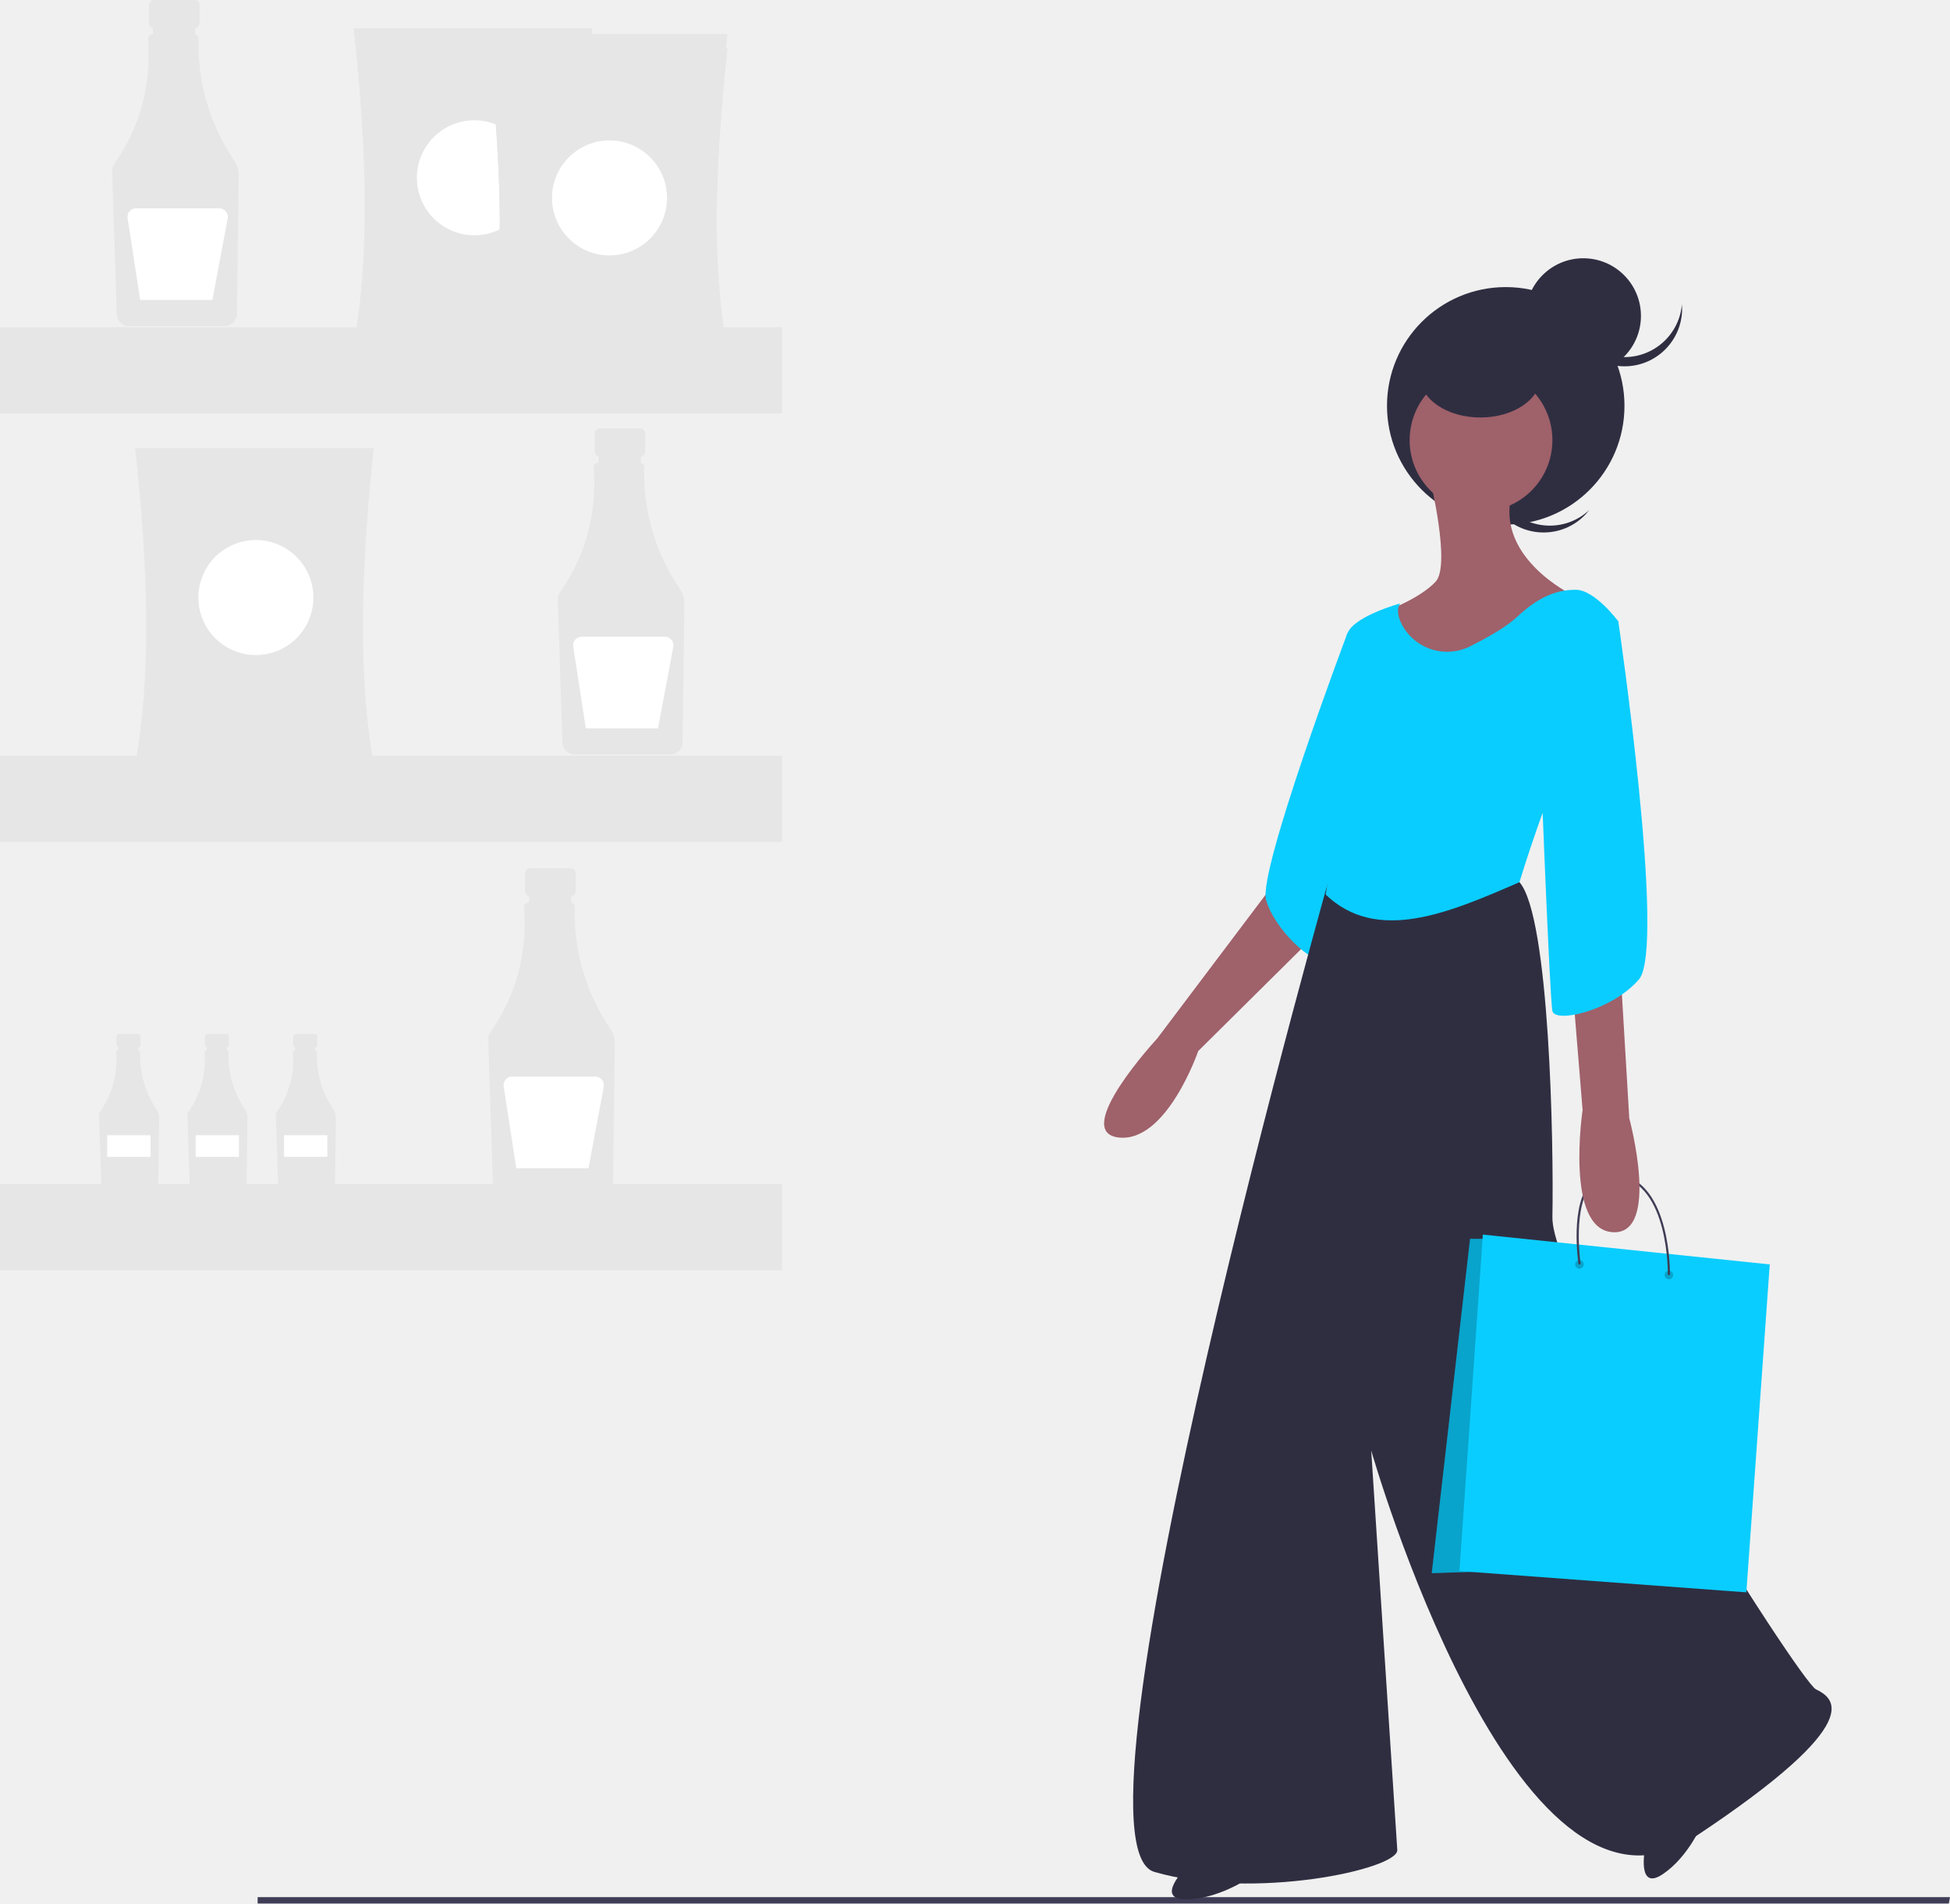
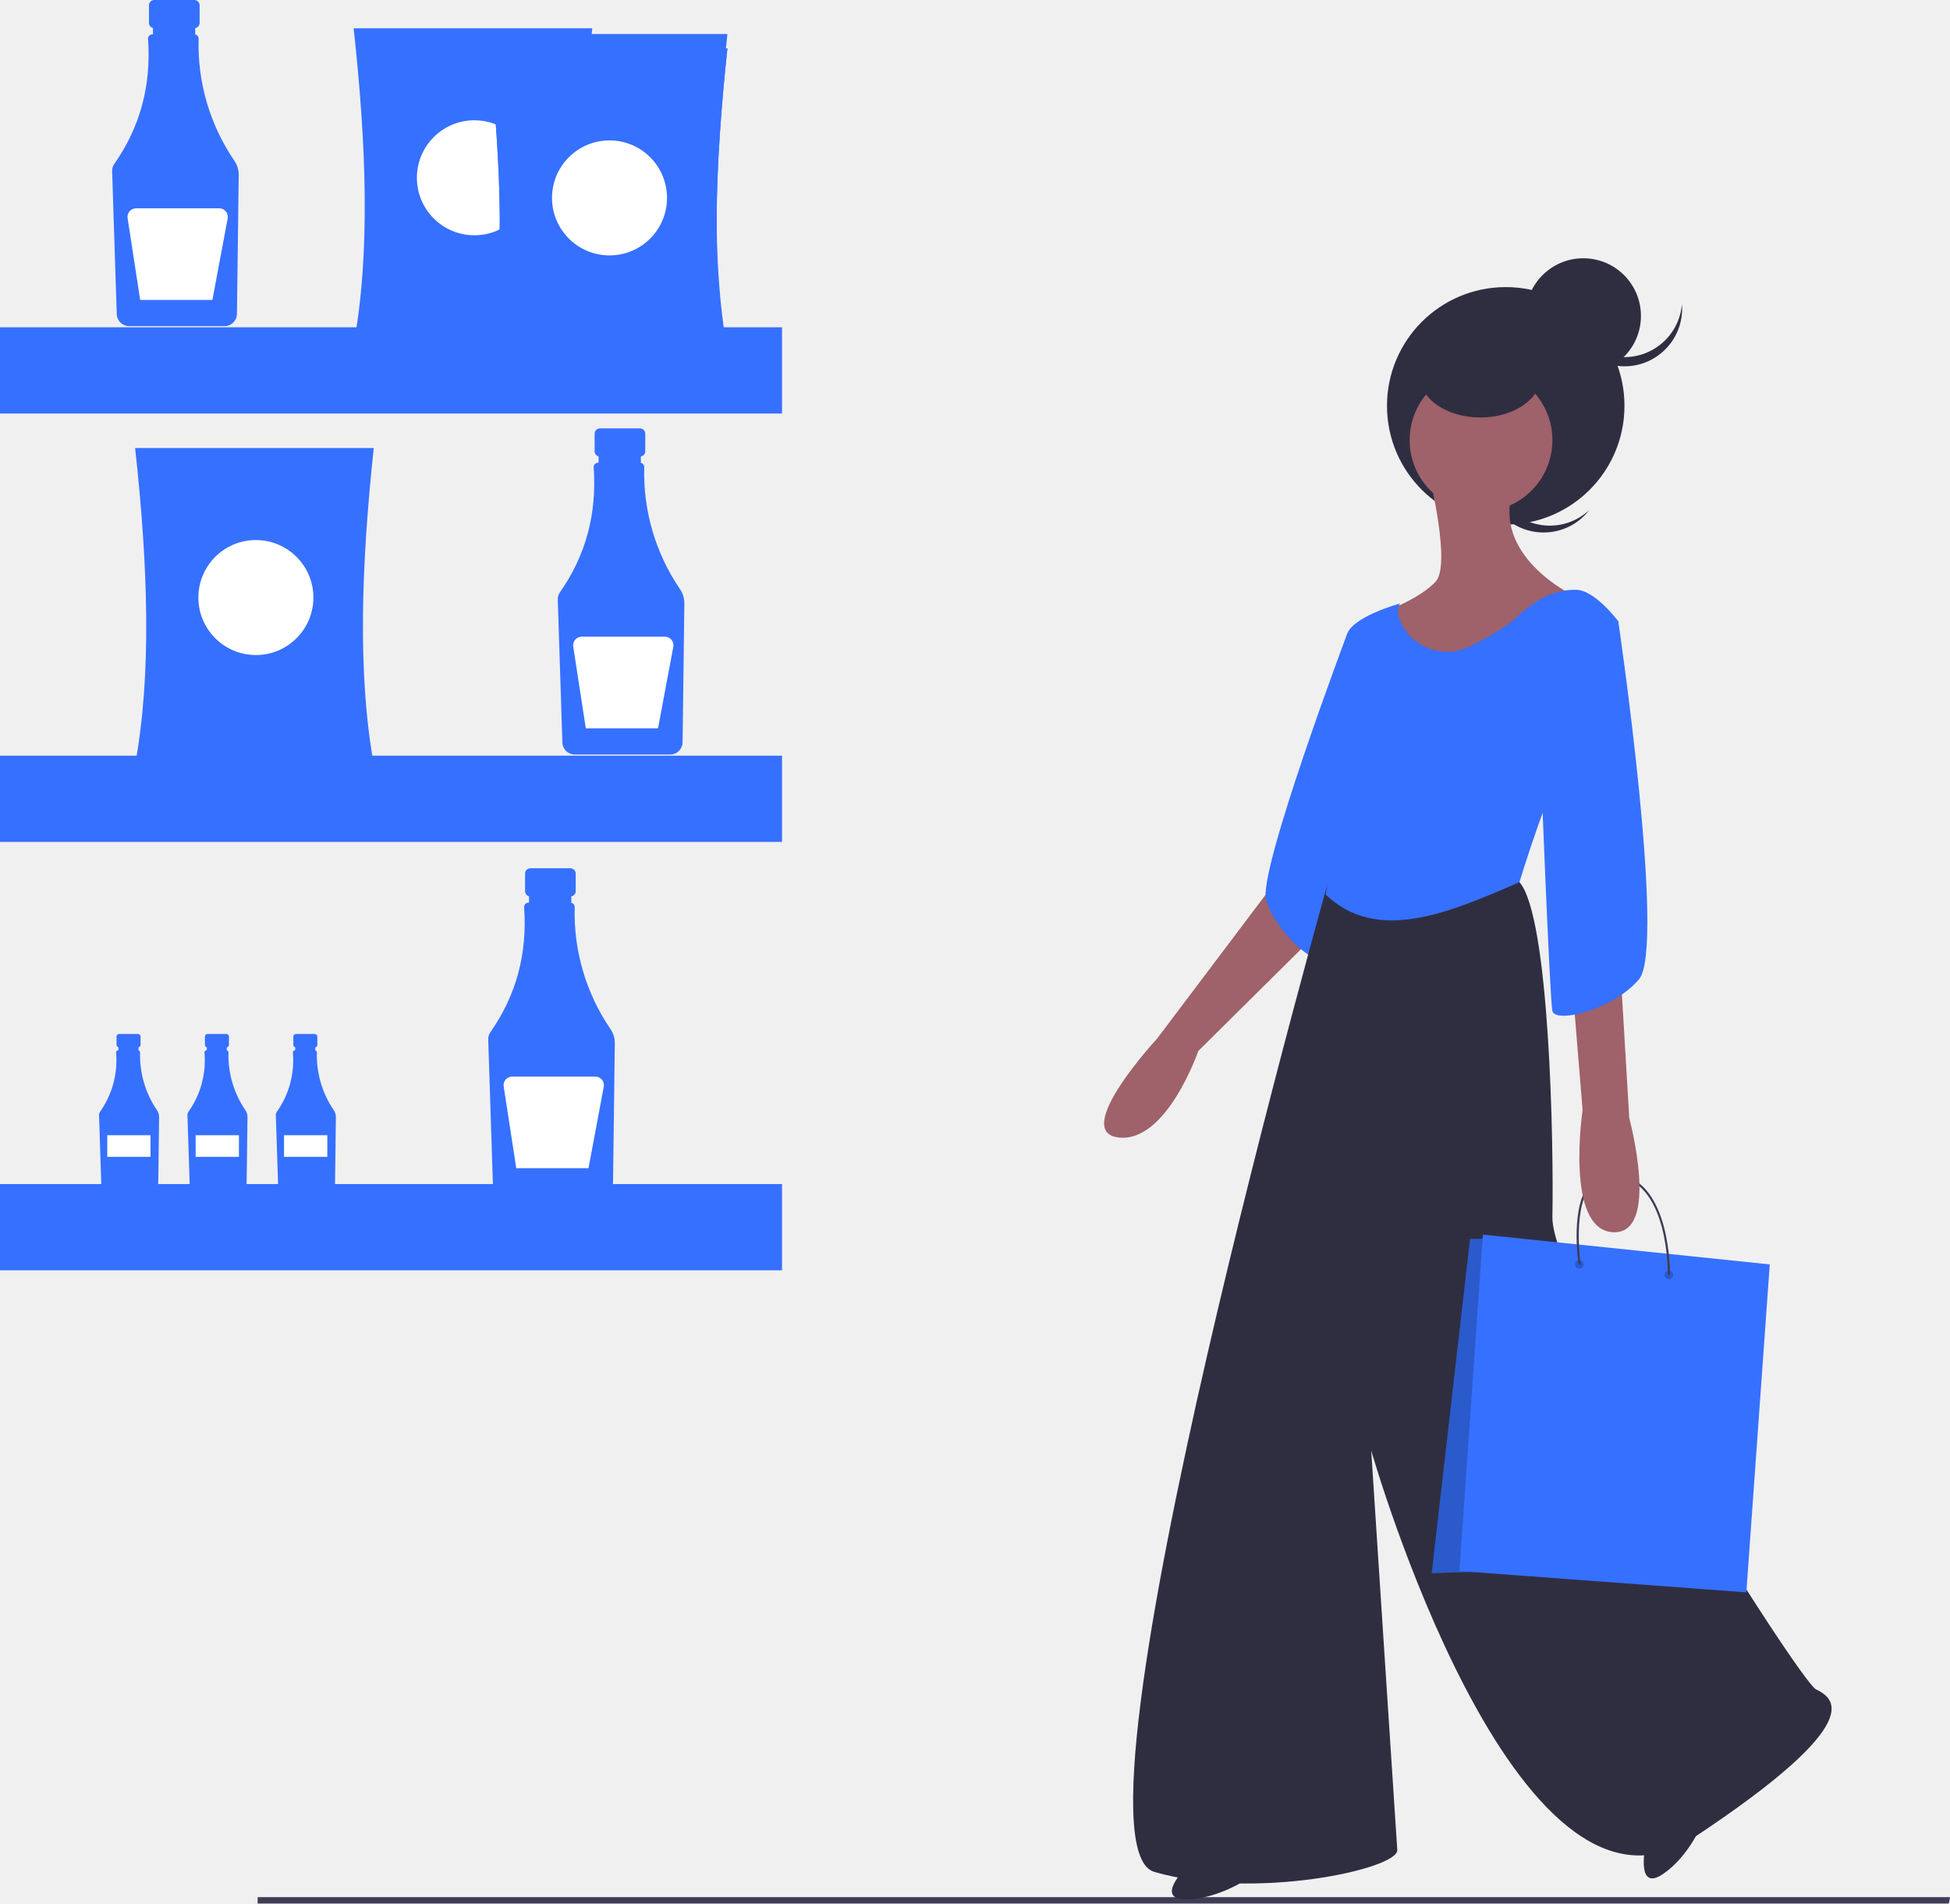
<svg xmlns="http://www.w3.org/2000/svg" id="f9f705c9-8b4c-4439-a246-51ada304283b" data-name="Layer 1" width="661.93" height="646.154" viewBox="0 0 661.93 646.154">
  <path d="M711.661,406.335l-6.989,16.309-42.869,56.848s-29.356,31.686-13.047,33.55,27.026-29.356,27.026-29.356l50.324-49.858,5.592-22.832Z" transform="translate(-269.0348 -126.9231)" fill="#9f616a" />
-   <path d="M733.095,340.168l-6.754,1.891s-30.329,80.57-27.533,90.355,15.377,21.9,20.969,20.969S733.095,340.168,733.095,340.168Z" transform="translate(-269.0348 -126.9231)" fill="#0ACDFF" />
+   <path d="M733.095,340.168l-6.754,1.891s-30.329,80.57-27.533,90.355,15.377,21.9,20.969,20.969S733.095,340.168,733.095,340.168Z" transform="translate(-269.0348 -126.9231)" fill="#3670ff" />
  <path d="M827.473,754.22s-2.966,14.863,5.949,8.915,13.563-17.452,13.563-17.452Z" transform="translate(-269.0348 -126.9231)" fill="#2f2e41" />
  <path d="M721.912,418.916S627.321,752.549,660.87,762.334s82.942-.932,82.476-7.455-8.853-135.596-8.853-135.596S783.42,790.758,843.995,750.685s47.063-47.529,41.471-50.324-89.932-135.596-89.466-160.293-.932-102.047-11.183-113.696Z" transform="translate(-269.0348 -126.9231)" fill="#2f2e41" />
  <polygon points="661.535 646.154 87.455 646.154 87.455 643.972 661.93 643.972 661.535 646.154" fill="#3f3d56" />
  <path d="M781.993,300.296a19.568,19.568,0,0,1-2.431-26.383c-.394.369-.779.753-1.148,1.161a19.571,19.571,0,0,0,29.033,26.251c.369-.408.712-.83,1.04-1.259A19.568,19.568,0,0,1,781.993,300.296Z" transform="translate(-269.0348 -126.9231)" fill="#2f2e41" />
  <circle cx="511.123" cy="137.758" r="40.306" fill="#2f2e41" />
  <path d="M671.588,760.936s-10.717,10.717,0,10.717,20.969-6.989,20.969-6.989Z" transform="translate(-269.0348 -126.9231)" fill="#2f2e41" />
  <path d="M754.53,289.844s6.989,28.89,1.864,34.482-16.309,9.785-16.309,9.785l1.864,52.188s21.434-7.455,22.366-8.387,20.037-31.22,20.037-31.22l18.639-17.707s-28.424-13.513-20.037-36.811S754.53,289.844,754.53,289.844Z" transform="translate(-269.0348 -126.9231)" fill="#9f616a" />
  <circle cx="771.771" cy="276.33" r="24.23" transform="translate(106.3496 866.9493) rotate(-80.78253)" fill="#9f616a" />
-   <path d="M784.818,426.372s10.717-35.414,15.843-40.073,17.707-48.461,17.707-48.461-7.921-10.717-14.445-10.717-12.581,2.33-20.037,9.319c-3.511,3.292-9.915,6.913-15.708,9.824a17.378,17.378,0,0,1-23.524-7.852c-1.158-2.461-1.54-4.82-.375-6.632,0,0-17.241,4.66-18.173,11.183s0,20.037-1.398,22.832-5.592,6.989-3.728,24.696-1.945,40.097-1.945,40.097C736.441,447.199,760.555,436.946,784.818,426.372Z" transform="translate(-269.0348 -126.9231)" fill="#0ACDFF" />
+   <path d="M784.818,426.372s10.717-35.414,15.843-40.073,17.707-48.461,17.707-48.461-7.921-10.717-14.445-10.717-12.581,2.33-20.037,9.319c-3.511,3.292-9.915,6.913-15.708,9.824a17.378,17.378,0,0,1-23.524-7.852c-1.158-2.461-1.54-4.82-.375-6.632,0,0-17.241,4.66-18.173,11.183s0,20.037-1.398,22.832-5.592,6.989-3.728,24.696-1.945,40.097-1.945,40.097C736.441,447.199,760.555,436.946,784.818,426.372Z" transform="translate(-269.0348 -126.9231)" fill="#3670ff" />
  <ellipse cx="502.503" cy="127.74" rx="20.503" ry="13.979" fill="#2f2e41" />
  <circle cx="537.45" cy="107.237" r="19.571" fill="#2f2e41" />
  <path d="M820.464,248.139a19.568,19.568,0,0,1-19.498-17.94c-.044.538-.073,1.081-.073,1.631a19.571,19.571,0,0,0,39.141.017v-.017c0-.55-.028-1.093-.073-1.631A19.568,19.568,0,0,1,820.464,248.139Z" transform="translate(-269.0348 -126.9231)" fill="#2f2e41" />
-   <polygon points="505.528 420.53 499.018 420.53 486.008 534.01 528.918 532.57 505.528 420.53" fill="#0ACDFF" />
+   <polygon points="505.528 420.53 499.018 420.53 486.008 534.01 528.918 532.57 505.528 420.53" fill="#3670ff" />
  <polygon points="505.528 420.53 499.018 420.53 486.008 534.01 528.918 532.57 505.528 420.53" opacity="0.2" style="isolation:isolate" />
-   <polygon points="503.358 419.08 495.408 533.29 592.798 540.52 600.748 429.2 503.358 419.08" fill="#0ACDFF" />
+   <polygon points="503.358 419.08 495.408 533.29 592.798 540.52 600.748 429.2 503.358 419.08" fill="#3670ff" />
  <circle cx="536.148" cy="429.2" r="1.45" opacity="0.2" style="isolation:isolate" />
  <circle cx="566.508" cy="432.81" r="1.45" opacity="0.2" style="isolation:isolate" />
  <path d="M835.903,559.743h-.72c0-.31.51-30.8-17-33.61-3.45-.55-6.27.23-8.38,2.32-7.23,7.17-4.24,27.42-4.21,27.62l-.71.11c-.13-.85-3.07-20.82,4.42-28.24,2.28-2.27,5.32-3.12,9-2.53C836.423,528.313,835.913,559.433,835.903,559.743Z" transform="translate(-269.0348 -126.9231)" fill="#3f3d56" />
  <path d="M819.765,402.142l-2.33,26.094,4.66,78.282s10.717,39.607-5.592,38.675-10.251-41.471-10.251-41.471l-7.455-90.864Z" transform="translate(-269.0348 -126.9231)" fill="#9f616a" />
-   <path d="M806.252,331.315l12.115,6.524s16.309,110.848,6.989,121.565-28.424,14.911-29.356,10.717-4.194-89.414-4.194-89.414Z" transform="translate(-269.0348 -126.9231)" fill="#0ACDFF" />
-   <path d="M334.996,126.923h-13.589a1.802,1.802,0,0,0-1.802,1.802v5.965a1.802,1.802,0,0,0,1.802,1.802h2.252v8.937h9.085v-8.937h2.252a1.802,1.802,0,0,0,1.802-1.802v-5.965A1.802,1.802,0,0,0,334.996,126.923Z" transform="translate(-269.0348 -126.9231)" fill="#e6e6e6" />
-   <path d="M348.607,181.511a69.863,69.863,0,0,1-12.154-41.421,1.473,1.473,0,0,0-1.15-1.47v-2.577H320.951v2.541h-.198a1.473,1.473,0,0,0-1.471,1.475q0.0.054.004.107,1.696,23.641-11.454,42.402a4.058,4.058,0,0,0-.734,2.459l1.569,48.543a4.202,4.202,0,0,0,4.166,4.056H345.296a4.204,4.204,0,0,0,4.169-4.127l.605-47.131A8.506,8.506,0,0,0,348.607,181.511Z" transform="translate(-269.0348 -126.9231)" fill="#e6e6e6" />
+   <path d="M806.252,331.315l12.115,6.524s16.309,110.848,6.989,121.565-28.424,14.911-29.356,10.717-4.194-89.414-4.194-89.414Z" transform="translate(-269.0348 -126.9231)" fill="#3670ff" />
+   <path d="M334.996,126.923h-13.589a1.802,1.802,0,0,0-1.802,1.802v5.965a1.802,1.802,0,0,0,1.802,1.802h2.252v8.937h9.085v-8.937h2.252a1.802,1.802,0,0,0,1.802-1.802v-5.965A1.802,1.802,0,0,0,334.996,126.923Z" transform="translate(-269.0348 -126.9231)" fill="#3670ff" />
+   <path d="M348.607,181.511a69.863,69.863,0,0,1-12.154-41.421,1.473,1.473,0,0,0-1.15-1.47v-2.577H320.951v2.541h-.198a1.473,1.473,0,0,0-1.471,1.475q0.0.054.004.107,1.696,23.641-11.454,42.402a4.058,4.058,0,0,0-.734,2.459l1.569,48.543a4.202,4.202,0,0,0,4.166,4.056H345.296a4.204,4.204,0,0,0,4.169-4.127l.605-47.131A8.506,8.506,0,0,0,348.607,181.511Z" transform="translate(-269.0348 -126.9231)" fill="#3670ff" />
  <path d="M343.469,197.635H315.213a2.901,2.901,0,0,0-2.867,3.342l4.27,27.753h24.518l5.186-27.66a2.901,2.901,0,0,0-2.851-3.436Z" transform="translate(-269.0348 -126.9231)" fill="#fff" />
-   <path d="M486.268,272.339H472.679a1.802,1.802,0,0,0-1.802,1.802v5.965a1.802,1.802,0,0,0,1.802,1.802h2.252v8.937h9.085v-8.937h2.252a1.802,1.802,0,0,0,1.802-1.802v-5.965A1.802,1.802,0,0,0,486.268,272.339Z" transform="translate(-269.0348 -126.9231)" fill="#e6e6e6" />
-   <path d="M499.879,326.927a69.863,69.863,0,0,1-12.154-41.421,1.473,1.473,0,0,0-1.15-1.47v-2.577H472.223v2.541h-.198a1.473,1.473,0,0,0-1.471,1.475q0.0.054.004.107,1.696,23.641-11.454,42.402a4.058,4.058,0,0,0-.735,2.459l1.569,48.543a4.202,4.202,0,0,0,4.166,4.056H496.567a4.204,4.204,0,0,0,4.169-4.127l.605-47.131A8.506,8.506,0,0,0,499.879,326.927Z" transform="translate(-269.0348 -126.9231)" fill="#e6e6e6" />
+   <path d="M486.268,272.339H472.679a1.802,1.802,0,0,0-1.802,1.802v5.965a1.802,1.802,0,0,0,1.802,1.802h2.252v8.937h9.085v-8.937h2.252a1.802,1.802,0,0,0,1.802-1.802v-5.965A1.802,1.802,0,0,0,486.268,272.339Z" transform="translate(-269.0348 -126.9231)" fill="#3670ff" />
+   <path d="M499.879,326.927a69.863,69.863,0,0,1-12.154-41.421,1.473,1.473,0,0,0-1.15-1.47v-2.577H472.223v2.541h-.198a1.473,1.473,0,0,0-1.471,1.475q0.0.054.004.107,1.696,23.641-11.454,42.402a4.058,4.058,0,0,0-.735,2.459l1.569,48.543a4.202,4.202,0,0,0,4.166,4.056H496.567a4.204,4.204,0,0,0,4.169-4.127l.605-47.131A8.506,8.506,0,0,0,499.879,326.927Z" transform="translate(-269.0348 -126.9231)" fill="#3670ff" />
  <path d="M494.74,343.051H466.485a2.901,2.901,0,0,0-2.867,3.342l4.27,27.753H492.405l5.186-27.66a2.901,2.901,0,0,0-2.851-3.436Z" transform="translate(-269.0348 -126.9231)" fill="#fff" />
-   <path d="M315.892,477.914h-6.446a.855.855,0,0,0-.855.855v2.829a.855.855,0,0,0,.855.855h1.068v4.239H314.824v-4.239h1.068a.855.855,0,0,0,.855-.855v-2.829A.855.855,0,0,0,315.892,477.914Z" transform="translate(-269.0348 -126.9231)" fill="#e6e6e6" />
-   <path d="M322.348,503.807a33.139,33.139,0,0,1-5.765-19.648.699.699,0,0,0-.546-.697v-1.223h-6.808v1.206h-.094a.699.699,0,0,0-.698.699q0,.025.002.051a30.243,30.243,0,0,1-5.433,20.113,1.925,1.925,0,0,0-.348,1.167l.744,23.026a1.993,1.993,0,0,0,1.976,1.924h15.398a1.994,1.994,0,0,0,1.977-1.958l.287-22.356A4.035,4.035,0,0,0,322.348,503.807Z" transform="translate(-269.0348 -126.9231)" fill="#e6e6e6" />
+   <path d="M315.892,477.914h-6.446a.855.855,0,0,0-.855.855v2.829a.855.855,0,0,0,.855.855h1.068v4.239H314.824v-4.239h1.068a.855.855,0,0,0,.855-.855v-2.829A.855.855,0,0,0,315.892,477.914Z" transform="translate(-269.0348 -126.9231)" fill="#3670ff" />
+   <path d="M322.348,503.807a33.139,33.139,0,0,1-5.765-19.648.699.699,0,0,0-.546-.697v-1.223h-6.808v1.206h-.094a.699.699,0,0,0-.698.699q0,.025.002.051a30.243,30.243,0,0,1-5.433,20.113,1.925,1.925,0,0,0-.348,1.167l.744,23.026a1.993,1.993,0,0,0,1.976,1.924h15.398a1.994,1.994,0,0,0,1.977-1.958l.287-22.356A4.035,4.035,0,0,0,322.348,503.807Z" transform="translate(-269.0348 -126.9231)" fill="#3670ff" />
  <rect x="36.405" y="385.348" width="14.692" height="7.346" fill="#fff" />
-   <path d="M345.898,477.914H339.452a.855.855,0,0,0-.855.855v2.829a.855.855,0,0,0,.855.855h1.068v4.239h4.31v-4.239h1.068a.855.855,0,0,0,.855-.855v-2.829A.855.855,0,0,0,345.898,477.914Z" transform="translate(-269.0348 -126.9231)" fill="#e6e6e6" />
-   <path d="M352.354,503.807a33.139,33.139,0,0,1-5.765-19.648.699.699,0,0,0-.546-.697v-1.223h-6.808v1.206h-.094a.699.699,0,0,0-.698.699q0,.025.002.051a30.243,30.243,0,0,1-5.433,20.113,1.925,1.925,0,0,0-.348,1.167l.744,23.026a1.993,1.993,0,0,0,1.976,1.924h15.398a1.994,1.994,0,0,0,1.977-1.958l.287-22.356A4.035,4.035,0,0,0,352.354,503.807Z" transform="translate(-269.0348 -126.9231)" fill="#e6e6e6" />
+   <path d="M345.898,477.914H339.452a.855.855,0,0,0-.855.855v2.829a.855.855,0,0,0,.855.855h1.068v4.239h4.31v-4.239h1.068a.855.855,0,0,0,.855-.855v-2.829A.855.855,0,0,0,345.898,477.914Z" transform="translate(-269.0348 -126.9231)" fill="#3670ff" />
+   <path d="M352.354,503.807a33.139,33.139,0,0,1-5.765-19.648.699.699,0,0,0-.546-.697v-1.223h-6.808v1.206h-.094a.699.699,0,0,0-.698.699q0,.025.002.051a30.243,30.243,0,0,1-5.433,20.113,1.925,1.925,0,0,0-.348,1.167l.744,23.026a1.993,1.993,0,0,0,1.976,1.924h15.398a1.994,1.994,0,0,0,1.977-1.958l.287-22.356A4.035,4.035,0,0,0,352.354,503.807Z" transform="translate(-269.0348 -126.9231)" fill="#3670ff" />
  <rect x="66.411" y="385.348" width="14.692" height="7.346" fill="#fff" />
-   <path d="M375.903,477.914H369.458a.855.855,0,0,0-.855.855v2.829a.855.855,0,0,0,.855.855h1.068v4.239h4.31v-4.239h1.068a.855.855,0,0,0,.855-.855v-2.829A.855.855,0,0,0,375.903,477.914Z" transform="translate(-269.0348 -126.9231)" fill="#e6e6e6" />
-   <path d="M382.36,503.807a33.139,33.139,0,0,1-5.765-19.648.699.699,0,0,0-.546-.697v-1.223h-6.808v1.206h-.094a.699.699,0,0,0-.698.699q0,.025.002.051a30.243,30.243,0,0,1-5.433,20.113,1.925,1.925,0,0,0-.348,1.167l.744,23.026a1.993,1.993,0,0,0,1.976,1.924h15.398a1.994,1.994,0,0,0,1.977-1.958l.287-22.356A4.035,4.035,0,0,0,382.36,503.807Z" transform="translate(-269.0348 -126.9231)" fill="#e6e6e6" />
+   <path d="M375.903,477.914H369.458a.855.855,0,0,0-.855.855v2.829a.855.855,0,0,0,.855.855h1.068v4.239h4.31v-4.239h1.068a.855.855,0,0,0,.855-.855v-2.829A.855.855,0,0,0,375.903,477.914Z" transform="translate(-269.0348 -126.9231)" fill="#3670ff" />
+   <path d="M382.36,503.807a33.139,33.139,0,0,1-5.765-19.648.699.699,0,0,0-.546-.697v-1.223h-6.808v1.206h-.094a.699.699,0,0,0-.698.699q0,.025.002.051a30.243,30.243,0,0,1-5.433,20.113,1.925,1.925,0,0,0-.348,1.167l.744,23.026a1.993,1.993,0,0,0,1.976,1.924h15.398a1.994,1.994,0,0,0,1.977-1.958l.287-22.356A4.035,4.035,0,0,0,382.36,503.807Z" transform="translate(-269.0348 -126.9231)" fill="#3670ff" />
  <rect x="96.417" y="385.348" width="14.692" height="7.346" fill="#fff" />
-   <path d="M462.661,421.658H449.072a1.802,1.802,0,0,0-1.802,1.802v5.965a1.802,1.802,0,0,0,1.802,1.802h2.252v8.937h9.085v-8.937h2.252a1.802,1.802,0,0,0,1.802-1.802v-5.965A1.802,1.802,0,0,0,462.661,421.658Z" transform="translate(-269.0348 -126.9231)" fill="#e6e6e6" />
-   <path d="M476.271,476.246a69.863,69.863,0,0,1-12.154-41.421,1.473,1.473,0,0,0-1.15-1.47v-2.577H448.616v2.541h-.198a1.473,1.473,0,0,0-1.471,1.475q0.0.054.004.107,1.696,23.641-11.454,42.402a4.058,4.058,0,0,0-.734,2.459l1.569,48.543a4.202,4.202,0,0,0,4.166,4.056h32.461a4.204,4.204,0,0,0,4.169-4.127l.605-47.131A8.506,8.506,0,0,0,476.271,476.246Z" transform="translate(-269.0348 -126.9231)" fill="#e6e6e6" />
+   <path d="M462.661,421.658H449.072a1.802,1.802,0,0,0-1.802,1.802v5.965a1.802,1.802,0,0,0,1.802,1.802h2.252v8.937h9.085v-8.937h2.252a1.802,1.802,0,0,0,1.802-1.802v-5.965A1.802,1.802,0,0,0,462.661,421.658Z" transform="translate(-269.0348 -126.9231)" fill="#3670ff" />
+   <path d="M476.271,476.246a69.863,69.863,0,0,1-12.154-41.421,1.473,1.473,0,0,0-1.15-1.47v-2.577H448.616v2.541h-.198a1.473,1.473,0,0,0-1.471,1.475q0.0.054.004.107,1.696,23.641-11.454,42.402a4.058,4.058,0,0,0-.734,2.459l1.569,48.543a4.202,4.202,0,0,0,4.166,4.056h32.461a4.204,4.204,0,0,0,4.169-4.127l.605-47.131A8.506,8.506,0,0,0,476.271,476.246Z" transform="translate(-269.0348 -126.9231)" fill="#3670ff" />
  <path d="M471.133,492.37H442.878a2.901,2.901,0,0,0-2.867,3.342l4.27,27.753H468.798l5.186-27.66a2.901,2.901,0,0,0-2.851-3.436Z" transform="translate(-269.0348 -126.9231)" fill="#fff" />
-   <path d="M470.079,243.875H389.076c5.663-30.619,4.36-67.592,0-107.354h81.003C465.835,176.283,464.567,213.256,470.079,243.875Z" transform="translate(-269.0348 -126.9231)" fill="#e6e6e6" />
+   <path d="M470.079,243.875H389.076c5.663-30.619,4.36-67.592,0-107.354h81.003C465.835,176.283,464.567,213.256,470.079,243.875Z" transform="translate(-269.0348 -126.9231)" fill="#3670ff" />
  <circle cx="161.031" cy="60.347" r="19.519" fill="#fff" />
-   <path d="M395.908,386.363H314.904c5.663-30.619,4.36-67.592,0-107.354h81.003C391.663,318.771,390.395,355.744,395.908,386.363Z" transform="translate(-269.0348 -126.9231)" fill="#e6e6e6" />
+   <path d="M395.908,386.363H314.904c5.663-30.619,4.36-67.592,0-107.354h81.003C391.663,318.771,390.395,355.744,395.908,386.363Z" transform="translate(-269.0348 -126.9231)" fill="#3670ff" />
  <circle cx="86.859" cy="202.835" r="19.519" fill="#fff" />
-   <path d="M515.949,250.707H434.945c5.663-30.619,4.36-67.592,0-107.354H515.949C511.704,183.115,510.436,220.088,515.949,250.707Z" transform="translate(-269.0348 -126.9231)" fill="#e6e6e6" />
+   <path d="M515.949,250.707H434.945c5.663-30.619,4.36-67.592,0-107.354H515.949C511.704,183.115,510.436,220.088,515.949,250.707Z" transform="translate(-269.0348 -126.9231)" fill="#3670ff" />
  <circle cx="206.9" cy="67.179" r="19.519" fill="#fff" />
-   <path d="M515.949,245.827H434.945c5.663-30.619,4.36-67.592,0-107.354H515.949C511.704,178.235,510.436,215.208,515.949,245.827Z" transform="translate(-269.0348 -126.9231)" fill="#e6e6e6" />
+   <path d="M515.949,245.827H434.945c5.663-30.619,4.36-67.592,0-107.354H515.949C511.704,178.235,510.436,215.208,515.949,245.827Z" transform="translate(-269.0348 -126.9231)" fill="#3670ff" />
  <circle cx="206.9" cy="62.299" r="19.519" fill="#fff" />
-   <path d="M515.949,250.707H434.945c5.663-30.619,4.36-67.592,0-107.354H515.949C511.704,183.115,510.436,220.088,515.949,250.707Z" transform="translate(-269.0348 -126.9231)" fill="#e6e6e6" />
+   <path d="M515.949,250.707H434.945c5.663-30.619,4.36-67.592,0-107.354H515.949C511.704,183.115,510.436,220.088,515.949,250.707Z" transform="translate(-269.0348 -126.9231)" fill="#3670ff" />
  <circle cx="206.9" cy="67.179" r="19.519" fill="#fff" />
-   <rect y="111.096" width="265.457" height="29.278" fill="#e6e6e6" />
-   <rect y="256.512" width="265.457" height="29.278" fill="#e6e6e6" />
-   <rect y="401.928" width="265.457" height="29.278" fill="#e6e6e6" />
+   <rect y="111.096" width="265.457" height="29.278" fill="#3670ff" />
+   <rect y="256.512" width="265.457" height="29.278" fill="#3670ff" />
+   <rect y="401.928" width="265.457" height="29.278" fill="#3670ff" />
</svg>
